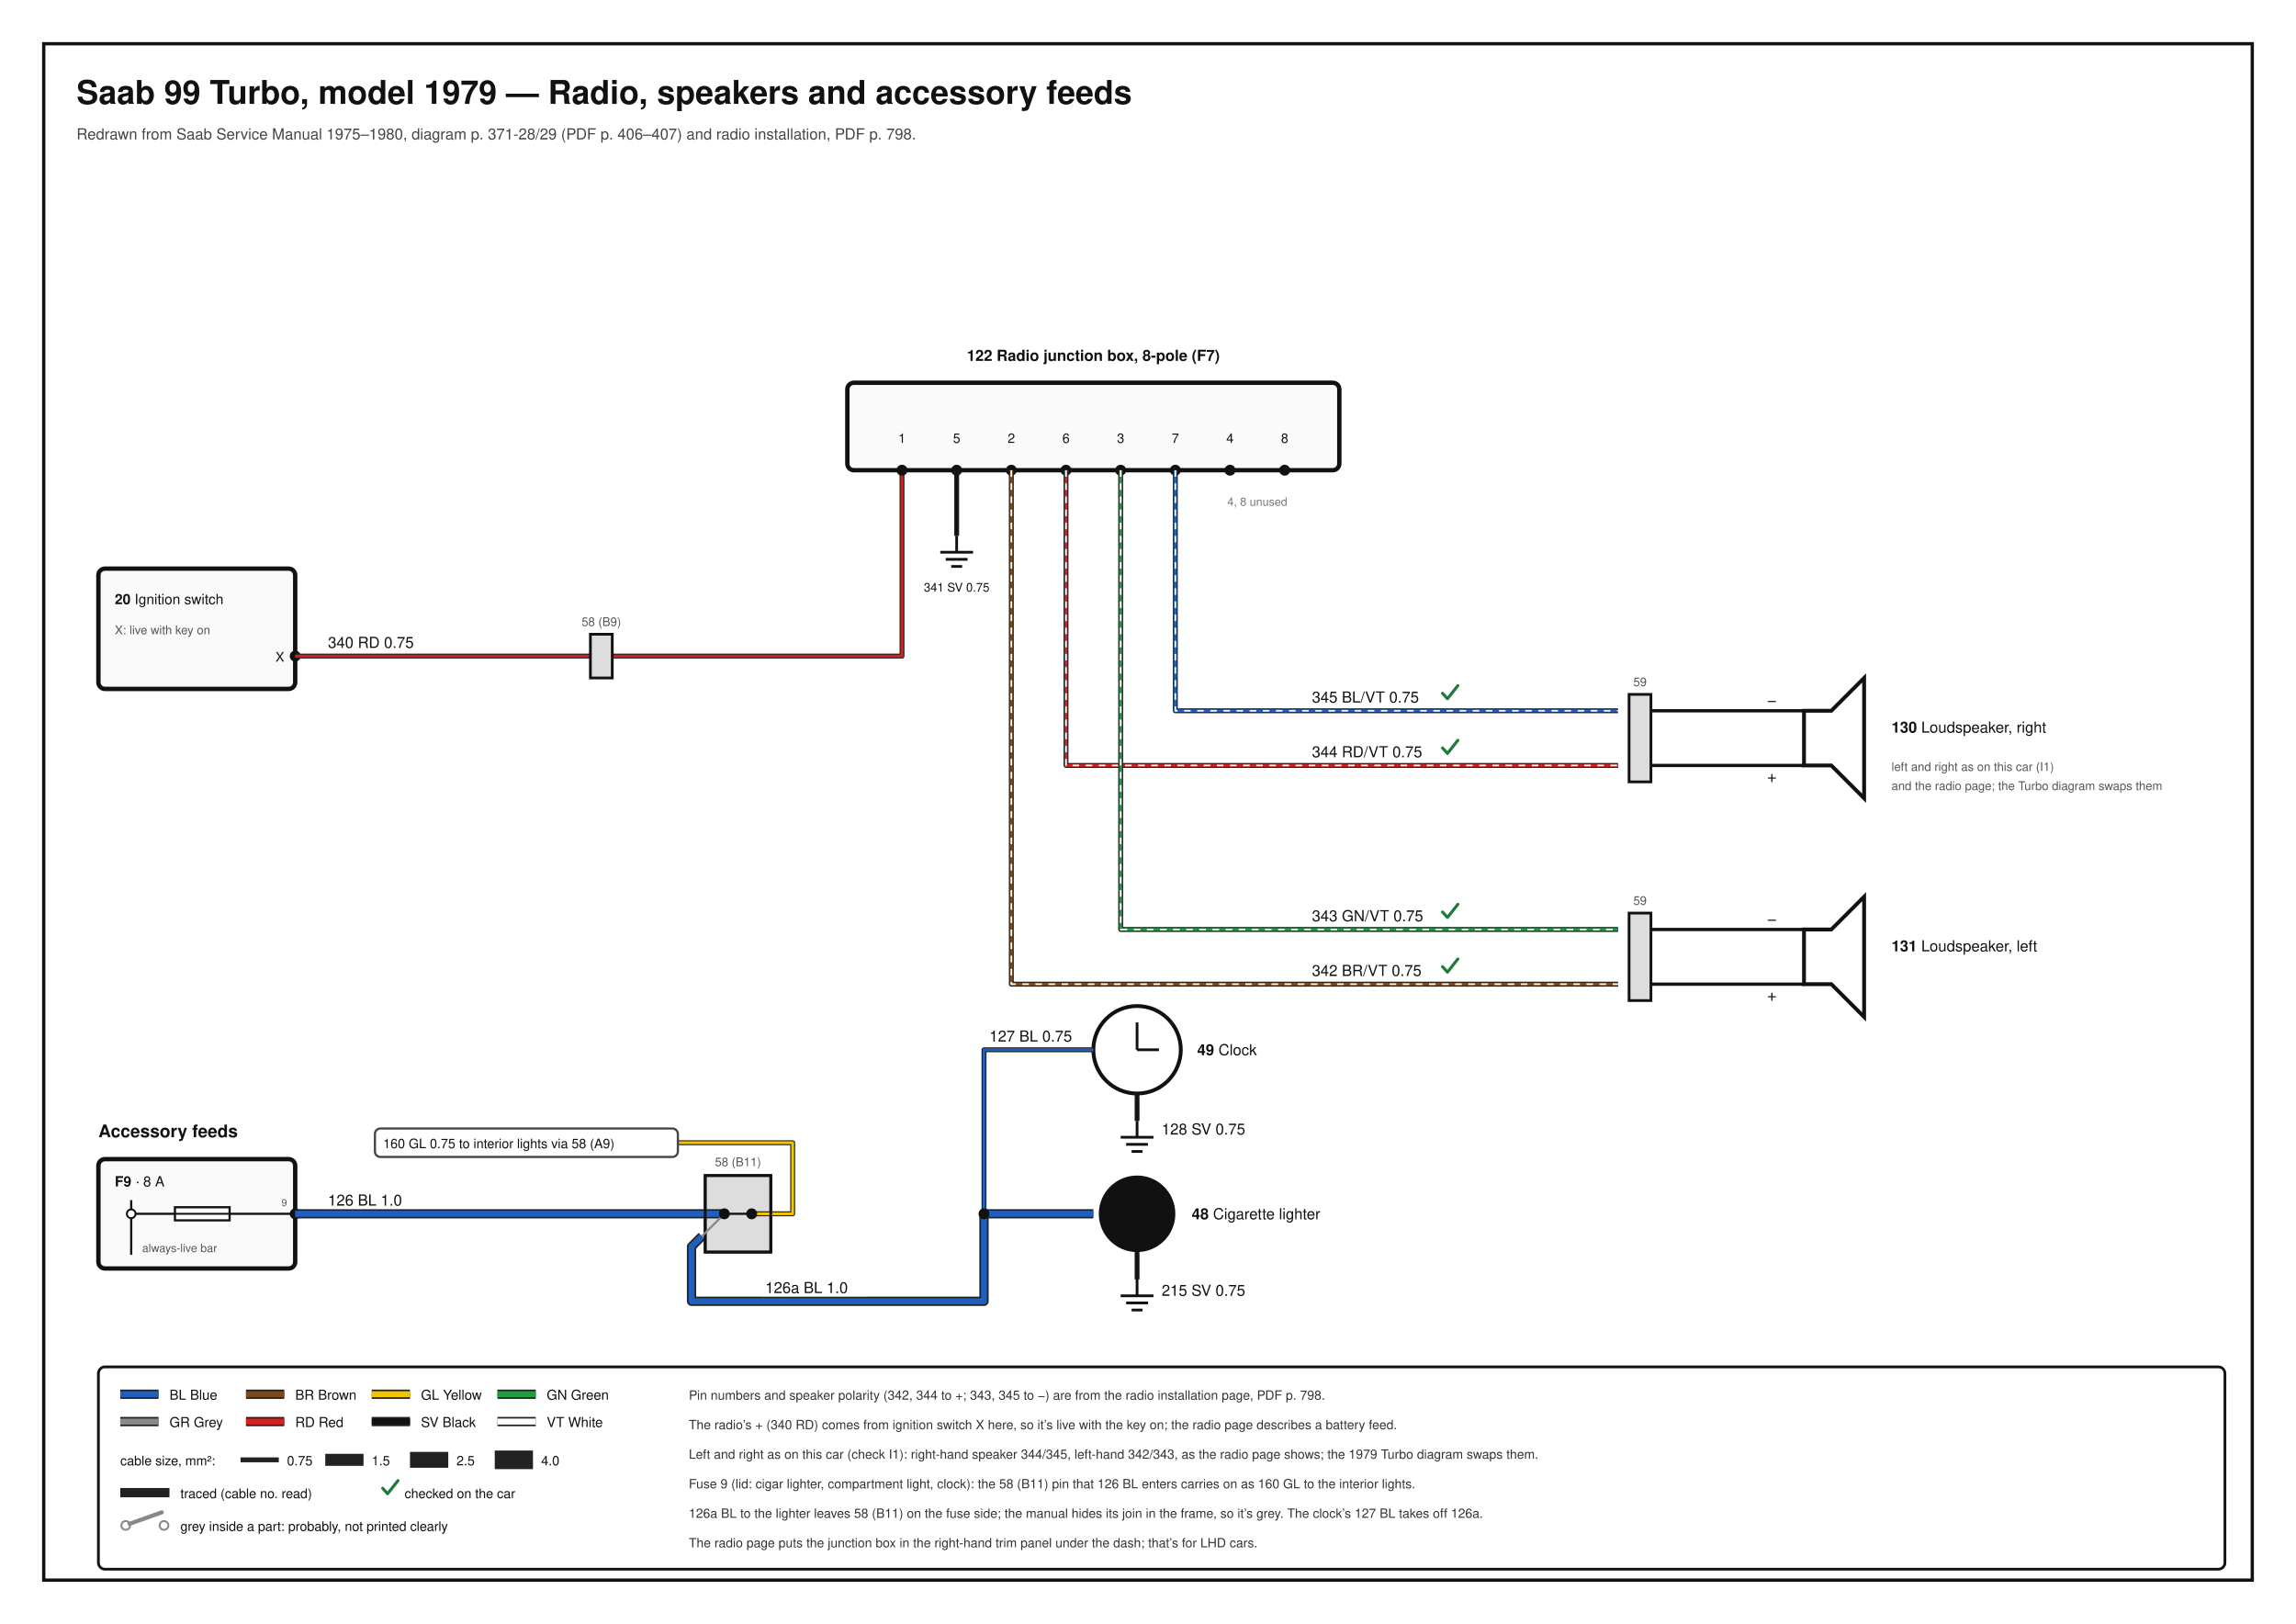
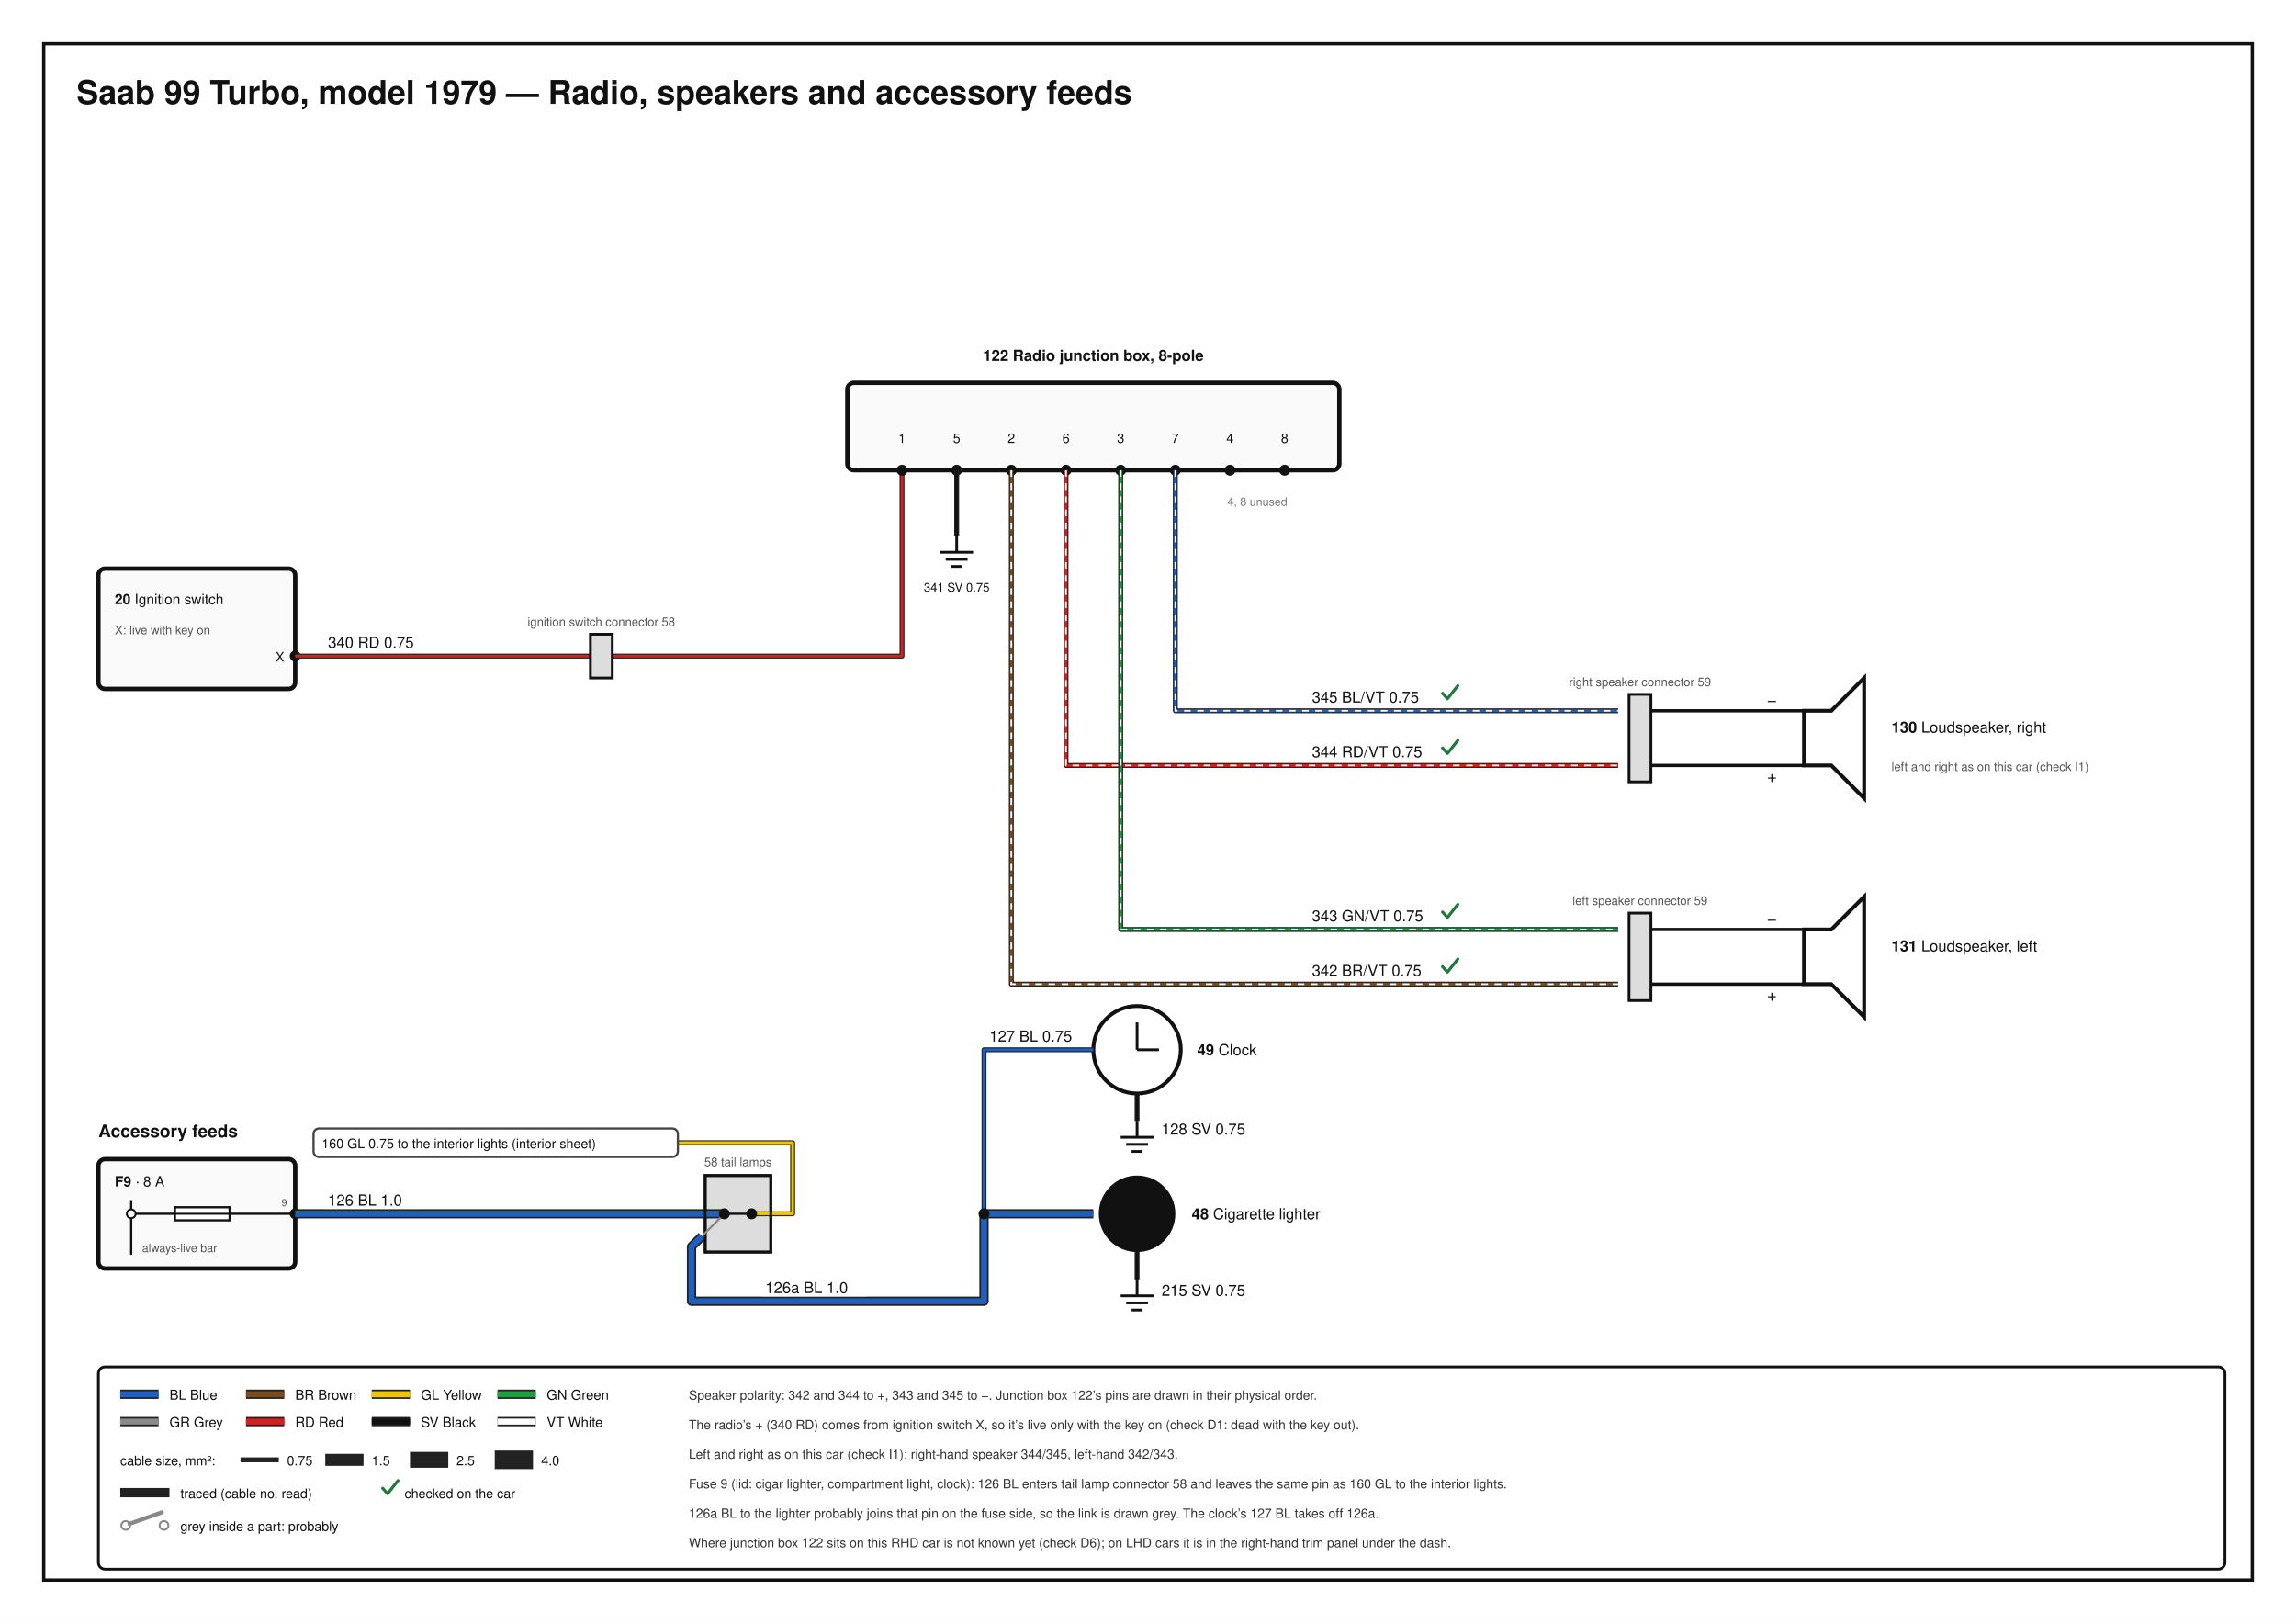
<svg xmlns="http://www.w3.org/2000/svg" width="420mm" height="297mm" viewBox="0 0 420 297" font-family="Helvetica, Arial, sans-serif">
  <rect width="420" height="297" fill="#fff" />
  <rect x="8" y="8" width="404" height="281" fill="none" stroke="#111" stroke-width=".6" />
  <text x="14" y="19" font-size="6" text-anchor="start" font-weight="bold" fill="#111">Saab 99 Turbo, model 1979 — Radio, speakers and accessory feeds</text>
-   <text x="14" y="25.5" font-size="2.8" text-anchor="start" font-weight="normal" fill="#444">Redrawn from Saab Service Manual 1975–1980, diagram p. 371-28/29 (PDF p. 406–407) and radio installation, PDF p. 798.</text>
  <rect x="18" y="104" width="36" height="22" rx="1.2" fill="#fafafa" stroke="#111" stroke-width="0.8" />
  <text x="21" y="110.5" font-size="2.6" text-anchor="start" font-weight="normal" fill="#111">
    <tspan font-weight="bold">20</tspan> Ignition switch</text>
  <circle cx="54" cy="120" r="1.0" fill="#111" />
  <text x="52" y="121" font-size="2.4" text-anchor="end" font-weight="normal" fill="#111">X</text>
  <text x="21" y="116" font-size="2.2" text-anchor="start" font-weight="normal" fill="#555">X: live with key on</text>
  <path d="M54,120 L165,120 L165,86" fill="none" stroke="#222" stroke-width="0.9" stroke-linejoin="round" />
  <path d="M54,120 L165,120 L165,86" fill="none" stroke="#d42020" stroke-width="0.5" stroke-linejoin="round" />
  <rect x="59.4" y="115.5" width="19.02" height="3.6" fill="#fff" opacity=".85" />
  <text x="60" y="118.5" font-size="2.8" text-anchor="start" font-weight="normal" fill="#111">340 RD 0.75</text>
  <rect x="108.0" y="116.0" width="4" height="8" fill="#ddd" stroke="#111" stroke-width=".5" />
-   <text x="110" y="114.5" font-size="2.2" text-anchor="middle" font-weight="normal" fill="#555">58 (B9)</text>
+   <text x="110" y="114.5" font-size="2.2" text-anchor="middle" font-weight="normal" fill="#555">ignition switch connector 58</text>
  <rect x="155" y="70" width="90" height="16" rx="1.2" fill="#fafafa" stroke="#111" stroke-width="0.8" />
-   <text x="200" y="66" font-size="2.8" text-anchor="middle" font-weight="bold" fill="#111">122 Radio junction box, 8-pole (F7)</text>
+   <text x="200" y="66" font-size="2.8" text-anchor="middle" font-weight="bold" fill="#111">122 Radio junction box, 8-pole</text>
  <circle cx="165" cy="86" r="1.0" fill="#111" />
  <text x="165" y="81" font-size="2.4" text-anchor="middle" font-weight="normal" fill="#111">1</text>
  <circle cx="175" cy="86" r="1.0" fill="#111" />
  <text x="175" y="81" font-size="2.4" text-anchor="middle" font-weight="normal" fill="#111">5</text>
  <circle cx="185" cy="86" r="1.0" fill="#111" />
  <text x="185" y="81" font-size="2.4" text-anchor="middle" font-weight="normal" fill="#111">2</text>
  <circle cx="195" cy="86" r="1.0" fill="#111" />
  <text x="195" y="81" font-size="2.4" text-anchor="middle" font-weight="normal" fill="#111">6</text>
  <circle cx="205" cy="86" r="1.0" fill="#111" />
  <text x="205" y="81" font-size="2.4" text-anchor="middle" font-weight="normal" fill="#111">3</text>
  <circle cx="215" cy="86" r="1.0" fill="#111" />
  <text x="215" y="81" font-size="2.4" text-anchor="middle" font-weight="normal" fill="#111">7</text>
  <circle cx="225" cy="86" r="1.0" fill="#111" />
  <text x="225" y="81" font-size="2.4" text-anchor="middle" font-weight="normal" fill="#111">4</text>
  <circle cx="235" cy="86" r="1.0" fill="#111" />
  <text x="235" y="81" font-size="2.4" text-anchor="middle" font-weight="normal" fill="#111">8</text>
  <text x="230" y="92.5" font-size="2.1" text-anchor="middle" font-weight="normal" fill="#777">4, 8 unused</text>
  <path d="M175,86 L175,98" fill="none" stroke="#222" stroke-width="0.9" stroke-linejoin="round" />
  <path d="M175,86 L175,98" fill="none" stroke="#111111" stroke-width="0.5" stroke-linejoin="round" />
  <path d="M175,98 v3 M172,101 h6 M173,102.3 h4 M174,103.6 h2" stroke="#111" stroke-width=".5" fill="none" />
  <text x="175" y="108.2" font-size="2.2" text-anchor="middle" font-weight="normal" fill="#111">341 SV 0.75</text>
  <path d="M215,86 L215,130 L296,130" fill="none" stroke="#222" stroke-width="0.9" stroke-linejoin="round" />
  <path d="M215,86 L215,130 L296,130" fill="none" stroke="#1f5fbf" stroke-width="0.5" stroke-linejoin="round" />
  <path d="M215,86 L215,130 L296,130" fill="none" stroke="#ffffff" stroke-width="0.3" stroke-dasharray="1.2 1.2" />
  <rect x="239.4" y="125.5" width="23.88" height="3.6" fill="#fff" opacity=".85" />
  <text x="240" y="128.5" font-size="2.8" text-anchor="start" font-weight="normal" fill="#111">345 BL/VT 0.75</text>
  <path d="M263.88,126.8 l0.9,1.0 l1.9,-2.4" fill="none" stroke="#1e7a3a" stroke-width="0.55" stroke-linecap="round" stroke-linejoin="round" />
  <path d="M195,86 L195,140 L296,140" fill="none" stroke="#222" stroke-width="0.9" stroke-linejoin="round" />
  <path d="M195,86 L195,140 L296,140" fill="none" stroke="#d42020" stroke-width="0.5" stroke-linejoin="round" />
  <path d="M195,86 L195,140 L296,140" fill="none" stroke="#ffffff" stroke-width="0.3" stroke-dasharray="1.2 1.2" />
  <rect x="239.4" y="135.5" width="23.88" height="3.6" fill="#fff" opacity=".85" />
  <text x="240" y="138.5" font-size="2.8" text-anchor="start" font-weight="normal" fill="#111">344 RD/VT 0.75</text>
  <path d="M263.88,136.8 l0.9,1.0 l1.9,-2.4" fill="none" stroke="#1e7a3a" stroke-width="0.55" stroke-linecap="round" stroke-linejoin="round" />
  <path d="M205,86 L205,170 L296,170" fill="none" stroke="#222" stroke-width="0.9" stroke-linejoin="round" />
  <path d="M205,86 L205,170 L296,170" fill="none" stroke="#1e9e3e" stroke-width="0.5" stroke-linejoin="round" />
  <path d="M205,86 L205,170 L296,170" fill="none" stroke="#ffffff" stroke-width="0.3" stroke-dasharray="1.2 1.2" />
  <rect x="239.4" y="165.5" width="23.88" height="3.6" fill="#fff" opacity=".85" />
  <text x="240" y="168.5" font-size="2.8" text-anchor="start" font-weight="normal" fill="#111">343 GN/VT 0.75</text>
  <path d="M263.88,166.8 l0.9,1.0 l1.9,-2.4" fill="none" stroke="#1e7a3a" stroke-width="0.55" stroke-linecap="round" stroke-linejoin="round" />
  <path d="M185,86 L185,180 L296,180" fill="none" stroke="#222" stroke-width="0.9" stroke-linejoin="round" />
  <path d="M185,86 L185,180 L296,180" fill="none" stroke="#7a4a1c" stroke-width="0.5" stroke-linejoin="round" />
  <path d="M185,86 L185,180 L296,180" fill="none" stroke="#ffffff" stroke-width="0.3" stroke-dasharray="1.2 1.2" />
  <rect x="239.4" y="175.5" width="23.88" height="3.6" fill="#fff" opacity=".85" />
  <text x="240" y="178.5" font-size="2.8" text-anchor="start" font-weight="normal" fill="#111">342 BR/VT 0.75</text>
  <path d="M263.88,176.8 l0.9,1.0 l1.9,-2.4" fill="none" stroke="#1e7a3a" stroke-width="0.55" stroke-linecap="round" stroke-linejoin="round" />
  <rect x="298.0" y="127.0" width="4" height="16" fill="#ddd" stroke="#111" stroke-width=".5" />
-   <text x="300" y="125.5" font-size="2.2" text-anchor="middle" font-weight="normal" fill="#555">59</text>
+   <text x="300" y="125.5" font-size="2.2" text-anchor="middle" font-weight="normal" fill="#555">right speaker connector 59</text>
  <rect x="298.0" y="167.0" width="4" height="16" fill="#ddd" stroke="#111" stroke-width=".5" />
-   <text x="300" y="165.5" font-size="2.2" text-anchor="middle" font-weight="normal" fill="#555">59</text>
+   <text x="300" y="165.5" font-size="2.2" text-anchor="middle" font-weight="normal" fill="#555">left speaker connector 59</text>
  <path d="M302,130 H330 M302,140 H330" stroke="#111" stroke-width=".6" />
  <path d="M302,170 H330 M302,180 H330" stroke="#111" stroke-width=".6" />
  <path d="M330,130 h5 l6,-6 v22 l-6,-6 h-5 z" fill="#fff" stroke="#111" stroke-width=".7" />
  <text x="346" y="134" font-size="2.8" text-anchor="start" font-weight="normal" fill="#111">
    <tspan font-weight="bold">130</tspan> Loudspeaker, right</text>
  <text x="325" y="129" font-size="3" text-anchor="end" font-weight="normal" fill="#111">−</text>
  <text x="325" y="143" font-size="3" text-anchor="end" font-weight="normal" fill="#111">+</text>
  <path d="M330,170 h5 l6,-6 v22 l-6,-6 h-5 z" fill="#fff" stroke="#111" stroke-width=".7" />
  <text x="346" y="174" font-size="2.8" text-anchor="start" font-weight="normal" fill="#111">
    <tspan font-weight="bold">131</tspan> Loudspeaker, left</text>
  <text x="325" y="169" font-size="3" text-anchor="end" font-weight="normal" fill="#111">−</text>
  <text x="325" y="183" font-size="3" text-anchor="end" font-weight="normal" fill="#111">+</text>
-   <text x="346" y="141" font-size="2.2" text-anchor="start" font-weight="normal" fill="#555">left and right as on this car (I1)</text>
-   <text x="346" y="144.5" font-size="2.2" text-anchor="start" font-weight="normal" fill="#555">and the radio page; the Turbo diagram swaps them</text>
+   <text x="346" y="141" font-size="2.2" text-anchor="start" font-weight="normal" fill="#555">left and right as on this car (check I1)</text>
  <text x="18" y="208" font-size="3.2" text-anchor="start" font-weight="bold" fill="#111">Accessory feeds</text>
  <rect x="18" y="212" width="36" height="20" rx="1.2" fill="#fafafa" stroke="#111" stroke-width="0.8" />
  <text x="21" y="217" font-size="2.6" text-anchor="start" font-weight="normal" fill="#111">
    <tspan font-weight="bold">F9</tspan> · 8 A</text>
  <path d="M24,219.5 L24,229.5" fill="none" stroke="#111" stroke-width=".4" />
  <circle cx="24" cy="222" r=".8" fill="#fff" stroke="#111" stroke-width=".35" />
  <text x="26" y="229" font-size="2.1" text-anchor="start" font-weight="normal" fill="#555">always-live bar</text>
  <rect x="32" y="220.8" width="10" height="2.4" fill="#fff" stroke="#111" stroke-width=".4" />
  <path d="M32,222 L42,222" stroke="#111" stroke-width=".35" />
  <path d="M24.8,222 L32,222" fill="none" stroke="#111" stroke-width=".4" />
  <path d="M42,222 L54,222" fill="none" stroke="#111" stroke-width=".4" />
  <circle cx="54" cy="222" r="1.0" fill="#111" />
  <text x="52.5" y="220.6" font-size="1.8" text-anchor="end" font-weight="normal" fill="#555">9</text>
  <rect x="129" y="215" width="12" height="14" fill="#ddd" stroke="#111" stroke-width=".5" />
-   <text x="135" y="213.3" font-size="2.2" text-anchor="middle" font-weight="normal" fill="#555">58 (B11)</text>
+   <text x="135" y="213.3" font-size="2.2" text-anchor="middle" font-weight="normal" fill="#555">58 tail lamps</text>
  <path d="M54,222 L132.5,222" fill="none" stroke="#222" stroke-width="1.7" stroke-linejoin="round" />
  <path d="M54,222 L132.5,222" fill="none" stroke="#1f5fbf" stroke-width="1.1" stroke-linejoin="round" />
  <rect x="59.4" y="217.5" width="17.4" height="3.6" fill="#fff" opacity=".85" />
  <text x="60" y="220.5" font-size="2.8" text-anchor="start" font-weight="normal" fill="#111">126 BL 1.0</text>
  <path d="M137.5,222 L145,222 L145,209 L124,209" fill="none" stroke="#222" stroke-width="0.9" stroke-linejoin="round" />
  <path d="M137.5,222 L145,222 L145,209 L124,209" fill="none" stroke="#f2c500" stroke-width="0.5" stroke-linejoin="round" />
-   <rect x="68.584" y="206.4" width="55.416" height="5.2" rx="1" fill="#fff" stroke="#444" stroke-width=".4" />
-   <text x="70.084" y="210" font-size="2.4" text-anchor="start" font-weight="normal" fill="#111">160 GL 0.75 to interior lights via 58 (A9)</text>
+   <rect x="57.352" y="206.4" width="66.648" height="5.2" rx="1" fill="#fff" stroke="#444" stroke-width=".4" />
+   <text x="58.852" y="210" font-size="2.4" text-anchor="start" font-weight="normal" fill="#111">160 GL 0.75 to the interior lights (interior sheet)</text>
  <path d="M128.4,226.1 L126.5,228 L126.5,238 L180,238 L180,222 L200,222" fill="none" stroke="#222" stroke-width="1.7" stroke-linejoin="round" />
  <path d="M128.4,226.1 L126.5,228 L126.5,238 L180,238 L180,222 L200,222" fill="none" stroke="#1f5fbf" stroke-width="1.1" stroke-linejoin="round" />
  <rect x="139.4" y="233.5" width="19.02" height="3.6" fill="#fff" opacity=".85" />
  <text x="140" y="236.5" font-size="2.8" text-anchor="start" font-weight="normal" fill="#111">126a BL 1.0</text>
  <rect x="129" y="215" width="12" height="14" fill="none" stroke="#111" stroke-width=".5" />
  <path d="M132.5,222 L137.5,222" fill="none" stroke="#111" stroke-width=".4" />
  <path d="M132.5,222 L128.4,226.1" fill="none" stroke="#888" stroke-width=".4" />
  <circle cx="132.5" cy="222" r="1.0" fill="#111" />
  <circle cx="137.5" cy="222" r="1.0" fill="#111" />
  <circle cx="208" cy="222" r="7" fill="#111" />
  <text x="218" y="223" font-size="2.8" text-anchor="start" font-weight="normal" fill="#111">
    <tspan font-weight="bold">48</tspan> Cigarette lighter</text>
  <path d="M208,229 L208,234" fill="none" stroke="#222" stroke-width="0.9" stroke-linejoin="round" />
  <path d="M208,229 L208,234" fill="none" stroke="#111111" stroke-width="0.5" stroke-linejoin="round" />
  <rect x="211.9" y="234.0" width="19.02" height="3.6" fill="#fff" opacity=".85" />
  <text x="212.5" y="237" font-size="2.8" text-anchor="start" font-weight="normal" fill="#111">215 SV 0.75</text>
  <path d="M208,234 v3 M205,237 h6 M206,238.3 h4 M207,239.6 h2" stroke="#111" stroke-width=".5" fill="none" />
  <circle cx="208" cy="192" r="8" fill="#fff" stroke="#111" stroke-width=".7" />
  <path d="M208,192 v-5 M208,192 h4" stroke="#111" stroke-width=".5" />
  <text x="219" y="193" font-size="2.8" text-anchor="start" font-weight="normal" fill="#111">
    <tspan font-weight="bold">49</tspan> Clock</text>
  <path d="M200,192 L180,192 L180,222" fill="none" stroke="#222" stroke-width="0.9" stroke-linejoin="round" />
  <path d="M200,192 L180,192 L180,222" fill="none" stroke="#1f5fbf" stroke-width="0.5" stroke-linejoin="round" />
  <rect x="180.4" y="187.5" width="19.02" height="3.6" fill="#fff" opacity=".85" />
  <text x="181" y="190.5" font-size="2.8" text-anchor="start" font-weight="normal" fill="#111">127 BL 0.75</text>
  <circle cx="180" cy="222" r="1.0" fill="#111" />
  <path d="M208,200 L208,205" fill="none" stroke="#222" stroke-width="0.9" stroke-linejoin="round" />
  <path d="M208,200 L208,205" fill="none" stroke="#111111" stroke-width="0.5" stroke-linejoin="round" />
  <rect x="211.9" y="204.5" width="19.02" height="3.6" fill="#fff" opacity=".85" />
  <text x="212.5" y="207.5" font-size="2.8" text-anchor="start" font-weight="normal" fill="#111">128 SV 0.75</text>
  <path d="M208,205 v3 M205,208 h6 M206,209.3 h4 M207,210.6 h2" stroke="#111" stroke-width=".5" fill="none" />
  <rect x="18" y="250" width="389" height="37" rx="1.2" fill="#fff" stroke="#111" stroke-width="0.5" />
  <path d="M22,255 h7" stroke="#222" stroke-width="1.7" />
  <path d="M22,255 h7" stroke="#1f5fbf" stroke-width="1.1" />
  <text x="31" y="256" font-size="2.5" text-anchor="start" font-weight="normal" fill="#111">BL Blue</text>
  <path d="M45,255 h7" stroke="#222" stroke-width="1.7" />
  <path d="M45,255 h7" stroke="#7a4a1c" stroke-width="1.1" />
  <text x="54" y="256" font-size="2.5" text-anchor="start" font-weight="normal" fill="#111">BR Brown</text>
  <path d="M68,255 h7" stroke="#222" stroke-width="1.7" />
  <path d="M68,255 h7" stroke="#f2c500" stroke-width="1.1" />
  <text x="77" y="256" font-size="2.5" text-anchor="start" font-weight="normal" fill="#111">GL Yellow</text>
  <path d="M91,255 h7" stroke="#222" stroke-width="1.7" />
  <path d="M91,255 h7" stroke="#1e9e3e" stroke-width="1.1" />
  <text x="100" y="256" font-size="2.5" text-anchor="start" font-weight="normal" fill="#111">GN Green</text>
  <path d="M22,260 h7" stroke="#222" stroke-width="1.7" />
  <path d="M22,260 h7" stroke="#8a8a8a" stroke-width="1.1" />
  <text x="31" y="261" font-size="2.5" text-anchor="start" font-weight="normal" fill="#111">GR Grey</text>
  <path d="M45,260 h7" stroke="#222" stroke-width="1.7" />
  <path d="M45,260 h7" stroke="#d42020" stroke-width="1.1" />
  <text x="54" y="261" font-size="2.5" text-anchor="start" font-weight="normal" fill="#111">RD Red</text>
  <path d="M68,260 h7" stroke="#222" stroke-width="1.7" />
  <path d="M68,260 h7" stroke="#111111" stroke-width="1.1" />
  <text x="77" y="261" font-size="2.5" text-anchor="start" font-weight="normal" fill="#111">SV Black</text>
  <path d="M91,260 h7" stroke="#222" stroke-width="1.7" />
  <path d="M91,260 h7" stroke="#ffffff" stroke-width="1.1" />
  <text x="100" y="261" font-size="2.5" text-anchor="start" font-weight="normal" fill="#111">VT White</text>
  <text x="22" y="268" font-size="2.4" text-anchor="start" font-weight="normal" fill="#111">cable size, mm²:</text>
  <path d="M44,267 h7" stroke="#222" stroke-width="0.9" />
  <text x="52.5" y="268" font-size="2.4" text-anchor="start" font-weight="normal" fill="#111">0.75</text>
  <path d="M59.5,267 h7" stroke="#222" stroke-width="2.2" />
  <text x="68.0" y="268" font-size="2.4" text-anchor="start" font-weight="normal" fill="#111">1.5</text>
  <path d="M75.0,267 h7" stroke="#222" stroke-width="2.9" />
  <text x="83.5" y="268" font-size="2.4" text-anchor="start" font-weight="normal" fill="#111">2.5</text>
  <path d="M90.5,267 h7" stroke="#222" stroke-width="3.4" />
  <text x="99.0" y="268" font-size="2.4" text-anchor="start" font-weight="normal" fill="#111">4.0</text>
  <path d="M22,273 h9" stroke="#222" stroke-width="1.7" />
  <text x="33" y="274" font-size="2.4" text-anchor="start" font-weight="normal" fill="#111">traced (cable no. read)</text>
  <path d="M70,272.2 l0.9,1.0 l1.9,-2.4" fill="none" stroke="#1e7a3a" stroke-width="0.55" stroke-linecap="round" stroke-linejoin="round" />
  <text x="74" y="274" font-size="2.4" text-anchor="start" font-weight="normal" fill="#111">checked on the car</text>
  <circle cx="23" cy="279" r=".8" fill="#fff" stroke="#888" stroke-width=".35" />
  <circle cx="30" cy="279" r=".8" fill="#fff" stroke="#888" stroke-width=".35" />
  <path d="M23.7,278.7 L29.6,276.6" stroke="#888" stroke-width=".75" stroke-linecap="round" />
-   <text x="33" y="280" font-size="2.4" text-anchor="start" font-weight="normal" fill="#111">grey inside a part: probably, not printed clearly</text>
-   <text x="126" y="256.0" font-size="2.35" text-anchor="start" font-weight="normal" fill="#333">Pin numbers and speaker polarity (342, 344 to +; 343, 345 to −) are from the radio installation page, PDF p. 798.</text>
-   <text x="126" y="261.4" font-size="2.35" text-anchor="start" font-weight="normal" fill="#333">The radio’s + (340 RD) comes from ignition switch X here, so it’s live with the key on; the radio page describes a battery feed.</text>
-   <text x="126" y="266.8" font-size="2.35" text-anchor="start" font-weight="normal" fill="#333">Left and right as on this car (check I1): right-hand speaker 344/345, left-hand 342/343, as the radio page shows; the 1979 Turbo diagram swaps them.</text>
-   <text x="126" y="272.2" font-size="2.35" text-anchor="start" font-weight="normal" fill="#333">Fuse 9 (lid: cigar lighter, compartment light, clock): the 58 (B11) pin that 126 BL enters carries on as 160 GL to the interior lights.</text>
-   <text x="126" y="277.6" font-size="2.35" text-anchor="start" font-weight="normal" fill="#333">126a BL to the lighter leaves 58 (B11) on the fuse side; the manual hides its join in the frame, so it’s grey. The clock’s 127 BL takes off 126a.</text>
-   <text x="126" y="283.0" font-size="2.35" text-anchor="start" font-weight="normal" fill="#333">The radio page puts the junction box in the right-hand trim panel under the dash; that’s for LHD cars.</text>
+   <text x="33" y="280" font-size="2.4" text-anchor="start" font-weight="normal" fill="#111">grey inside a part: probably</text>
+   <text x="126" y="256.0" font-size="2.35" text-anchor="start" font-weight="normal" fill="#333">Speaker polarity: 342 and 344 to +, 343 and 345 to −. Junction box 122’s pins are drawn in their physical order.</text>
+   <text x="126" y="261.4" font-size="2.35" text-anchor="start" font-weight="normal" fill="#333">The radio’s + (340 RD) comes from ignition switch X, so it’s live only with the key on (check D1: dead with the key out).</text>
+   <text x="126" y="266.8" font-size="2.35" text-anchor="start" font-weight="normal" fill="#333">Left and right as on this car (check I1): right-hand speaker 344/345, left-hand 342/343.</text>
+   <text x="126" y="272.2" font-size="2.35" text-anchor="start" font-weight="normal" fill="#333">Fuse 9 (lid: cigar lighter, compartment light, clock): 126 BL enters tail lamp connector 58 and leaves the same pin as 160 GL to the interior lights.</text>
+   <text x="126" y="277.6" font-size="2.35" text-anchor="start" font-weight="normal" fill="#333">126a BL to the lighter probably joins that pin on the fuse side, so the link is drawn grey. The clock’s 127 BL takes off 126a.</text>
+   <text x="126" y="283.0" font-size="2.35" text-anchor="start" font-weight="normal" fill="#333">Where junction box 122 sits on this RHD car is not known yet (check D6); on LHD cars it is in the right-hand trim panel under the dash.</text>
</svg>
